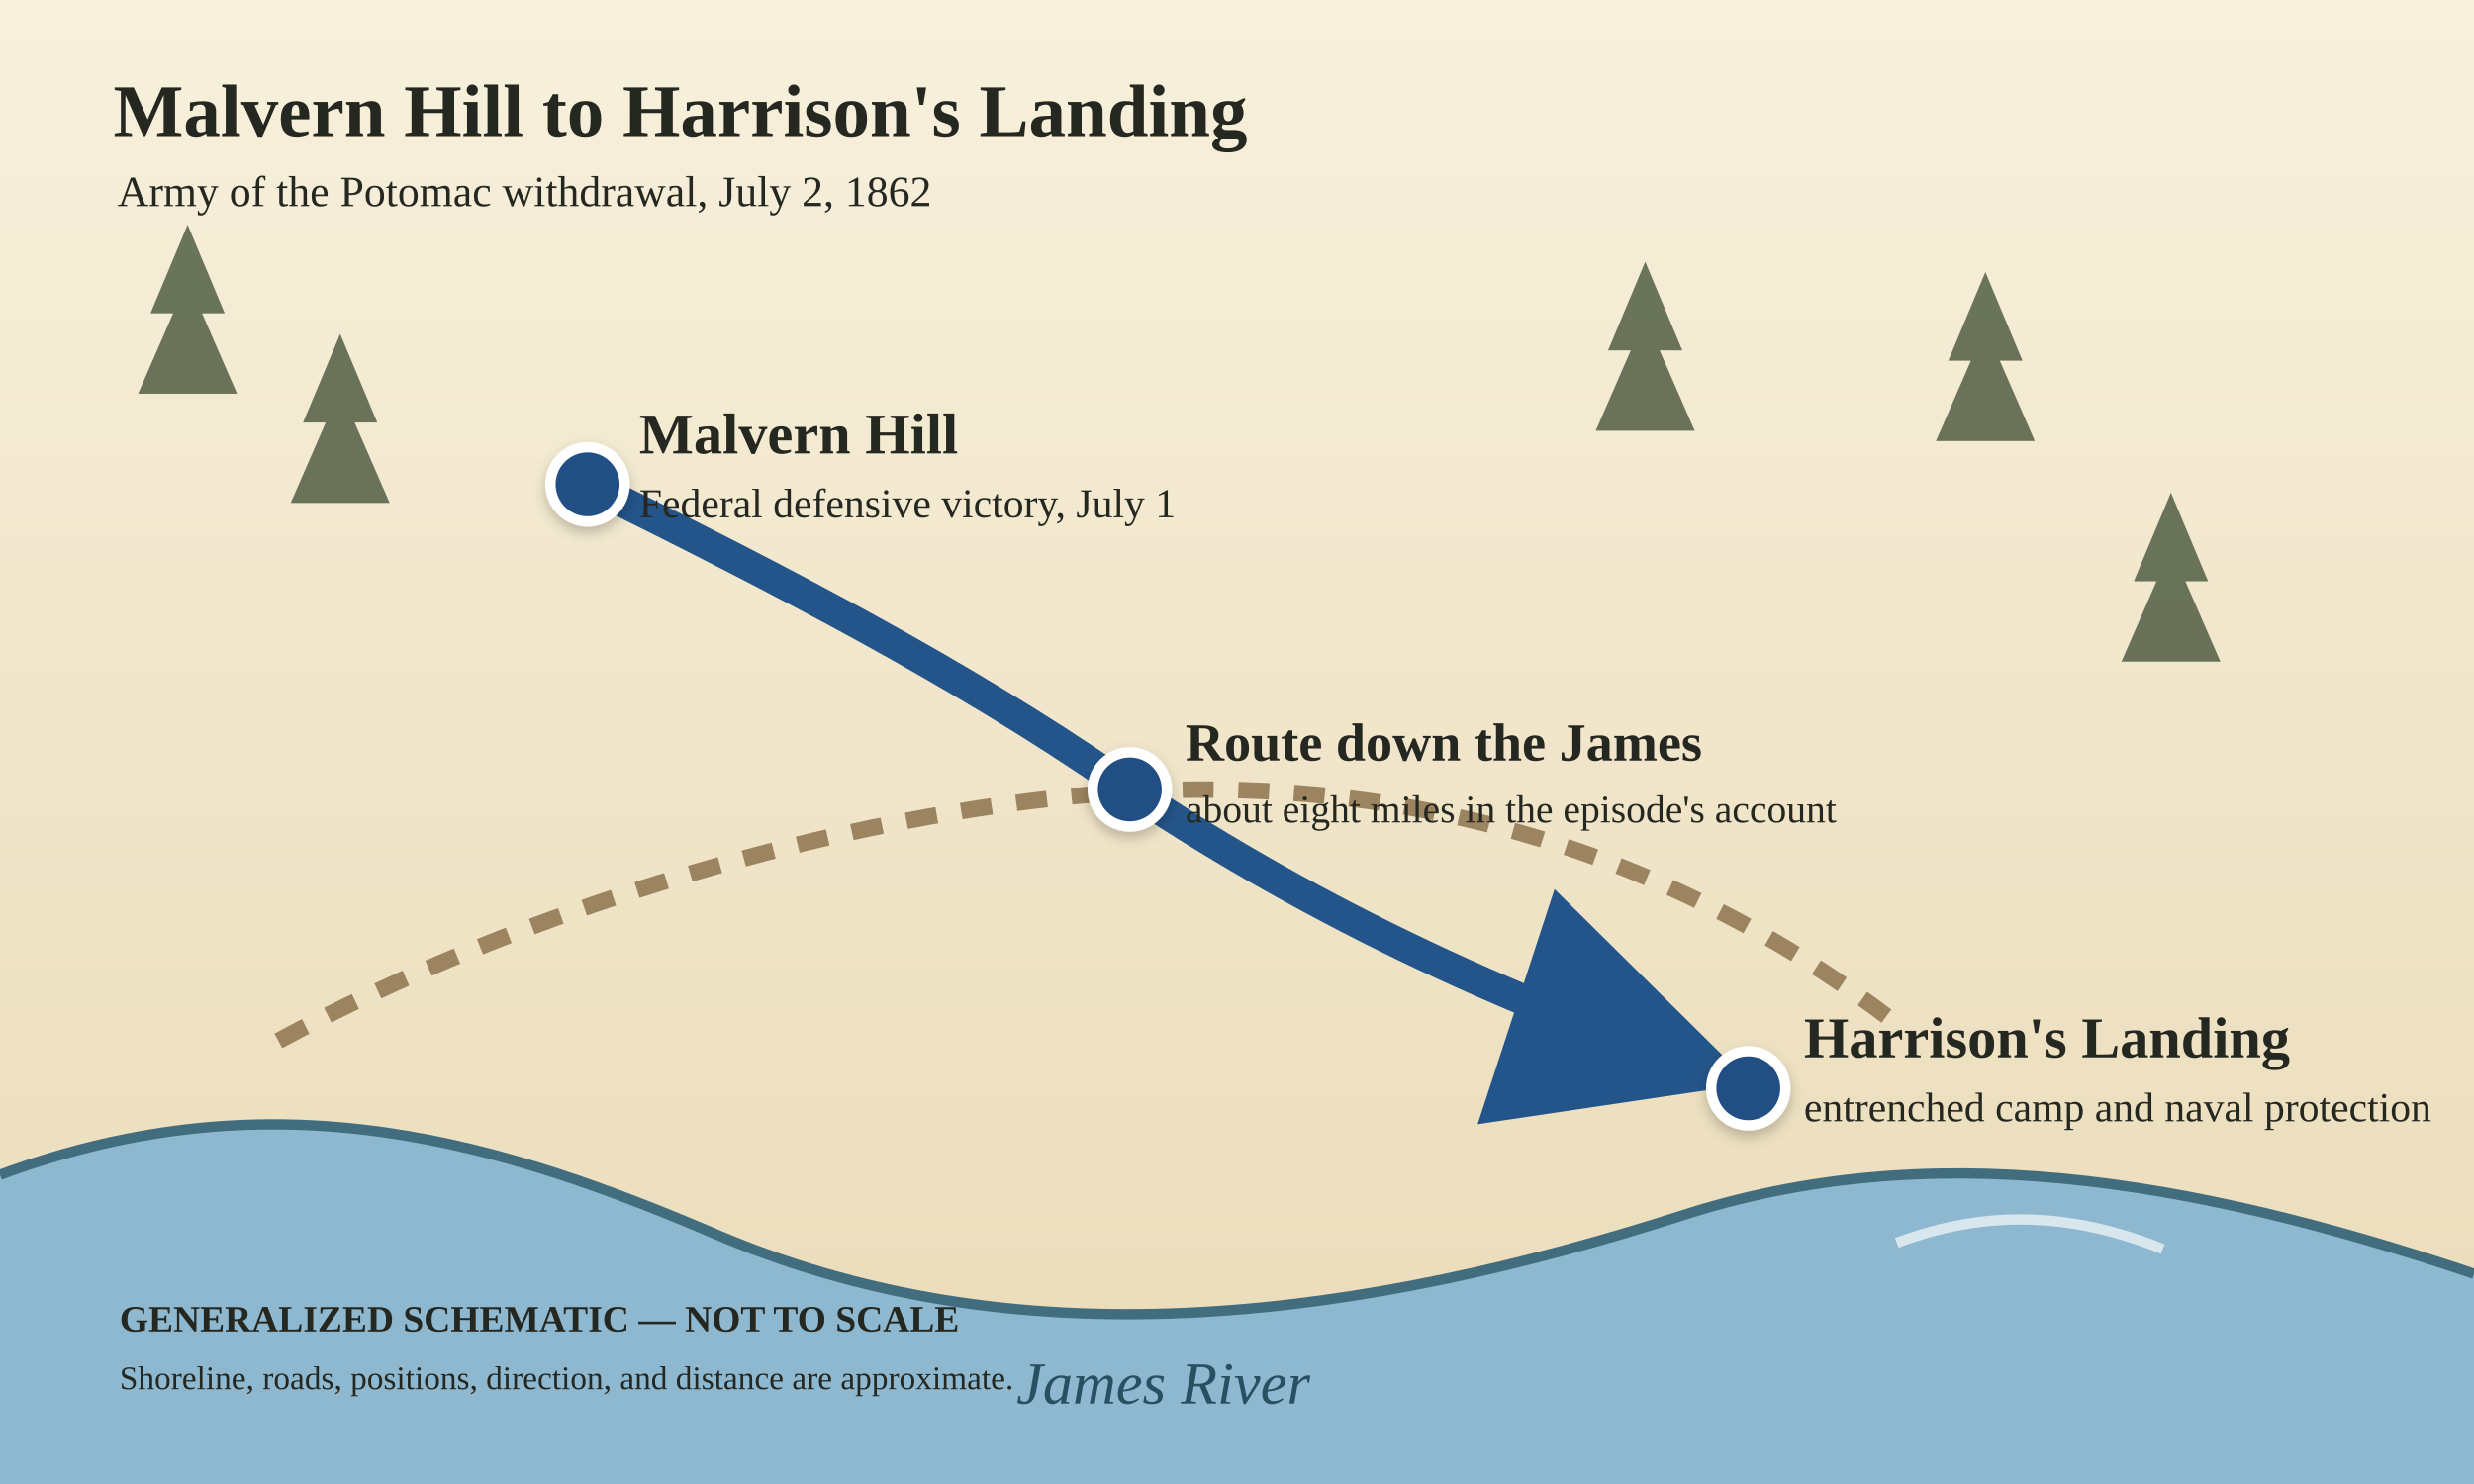
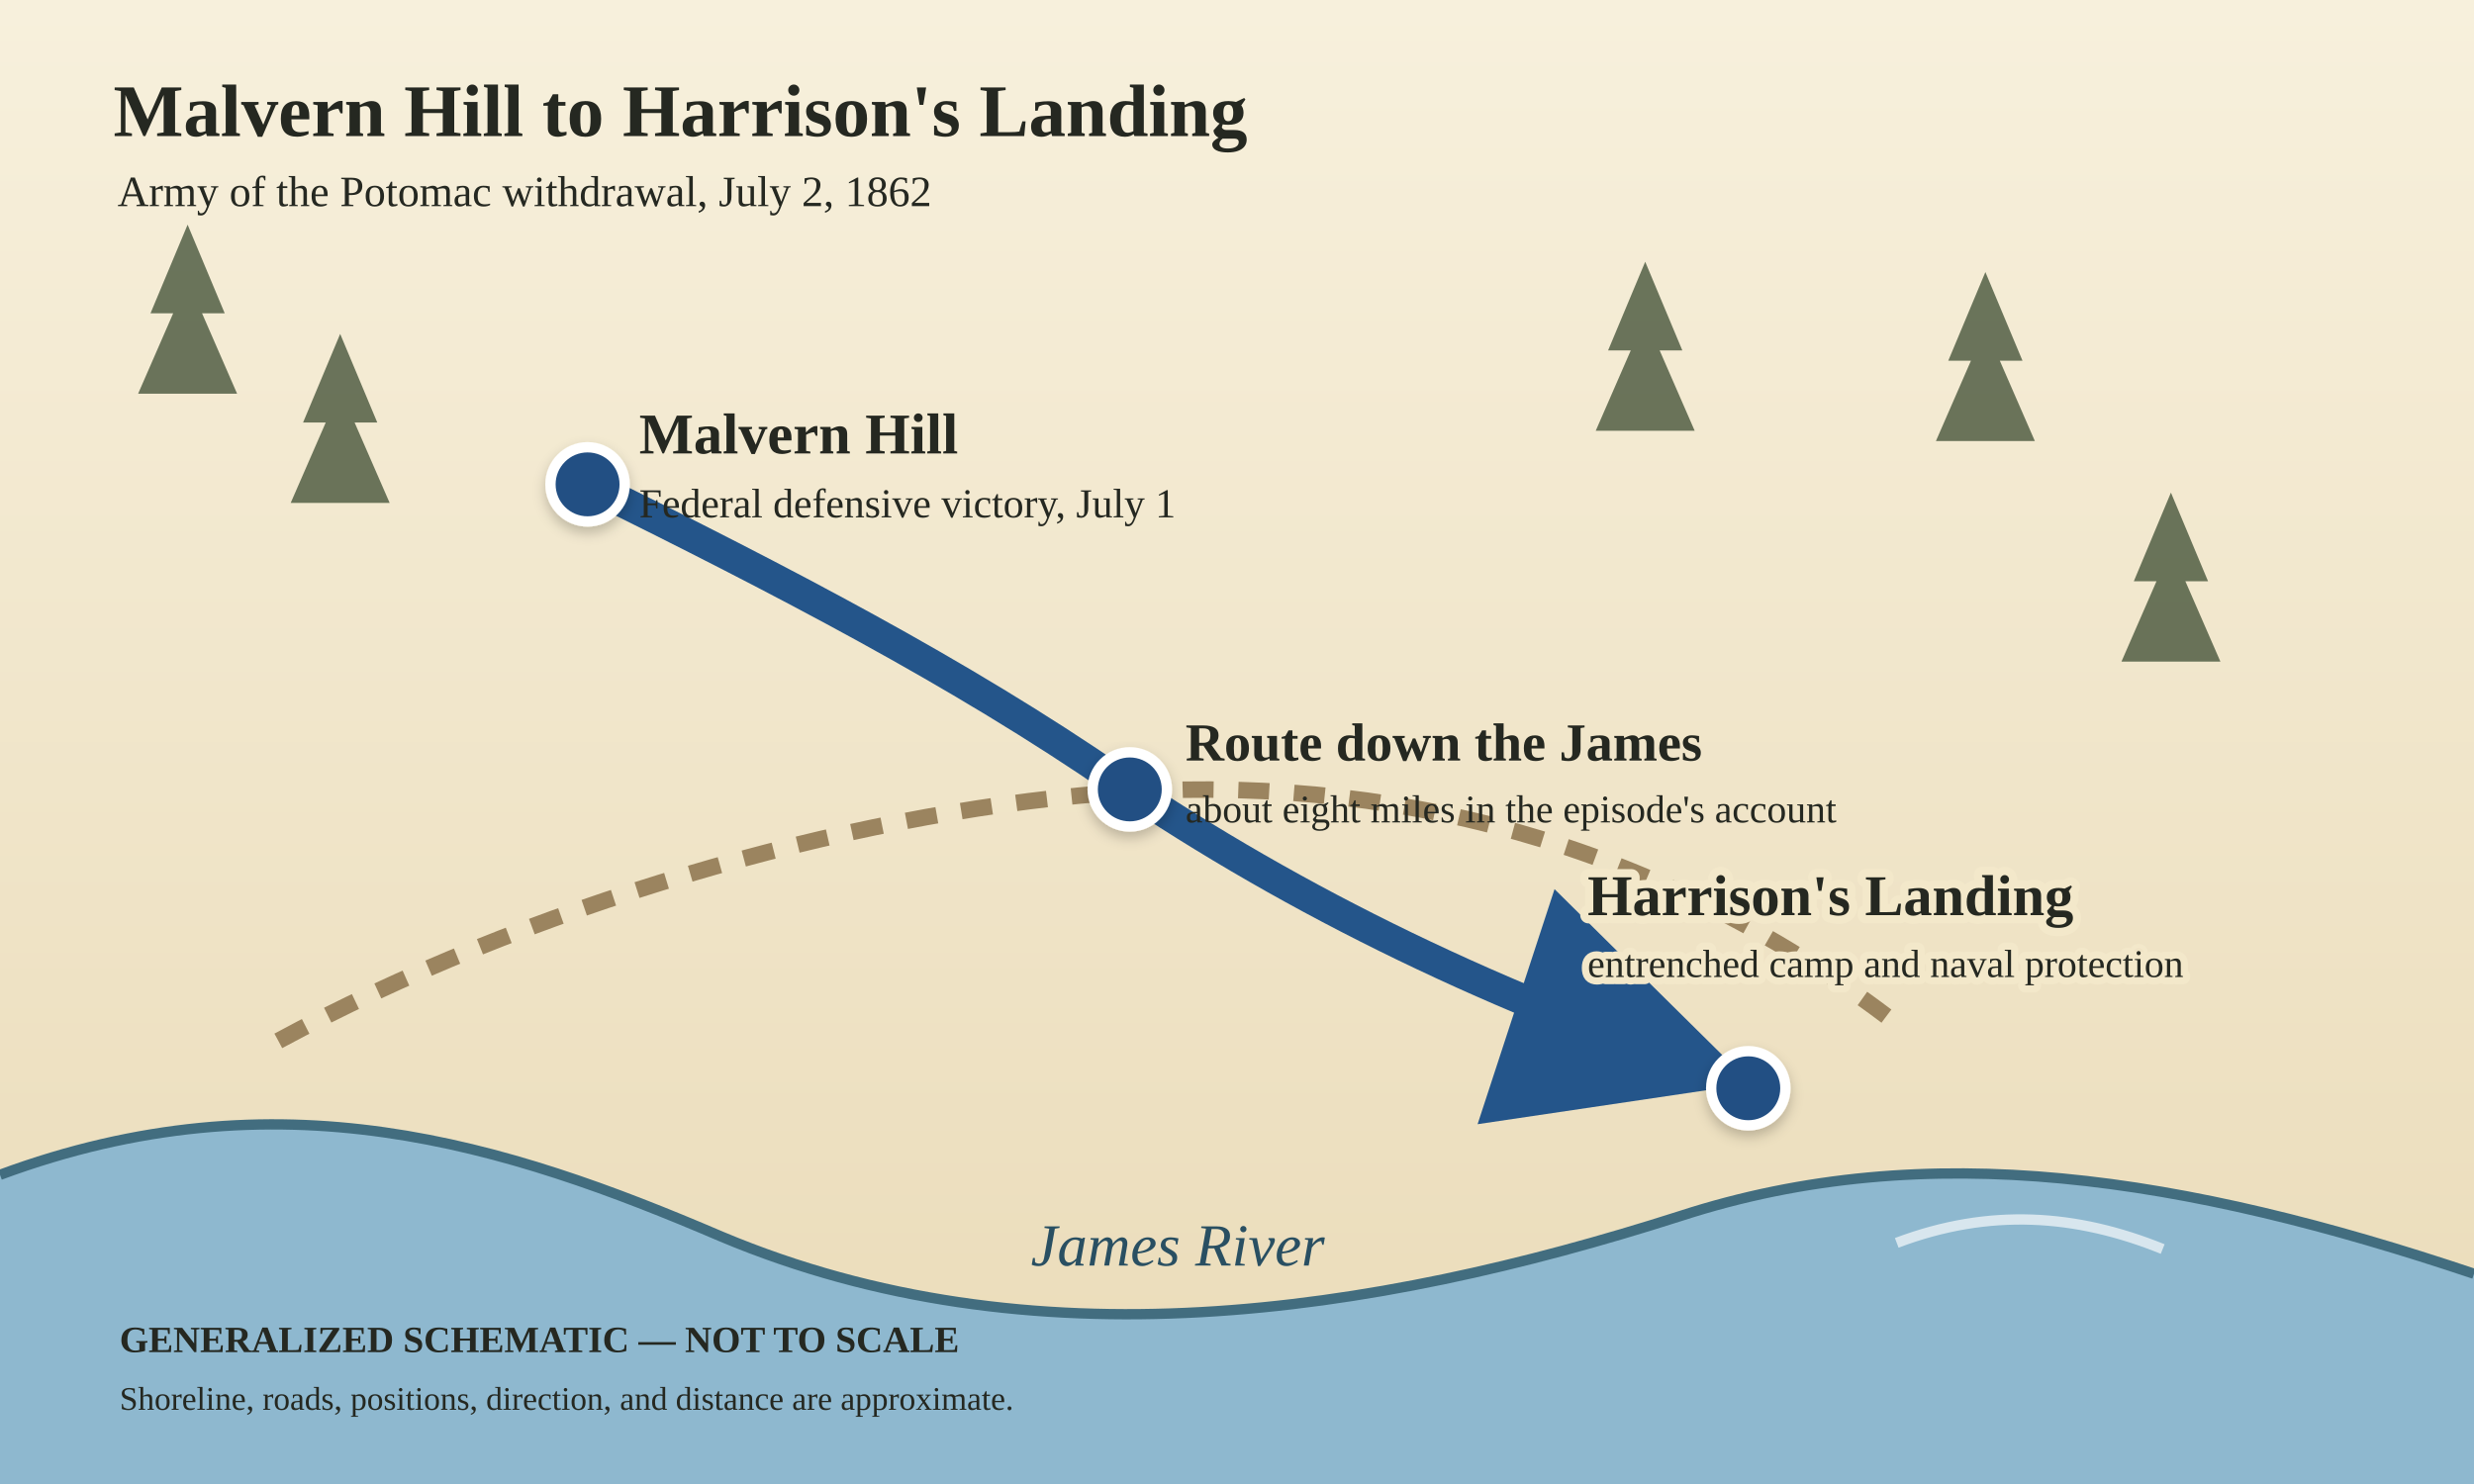
<svg xmlns="http://www.w3.org/2000/svg" width="1200" height="720" viewBox="0 0 1200 720" role="img" aria-labelledby="title desc">
  <defs>
    <linearGradient id="paper" x1="0" y1="0" x2="0" y2="1">
      <stop offset="0" stop-color="#f7f0dc" />
      <stop offset="1" stop-color="#eadbb8" />
    </linearGradient>
    <marker id="arrow" viewBox="0 0 10 10" refX="9" refY="5" markerWidth="8" markerHeight="8" orient="auto-start-reverse">
      <path d="M0 0 10 5 0 10z" fill="#24558a" />
    </marker>
    <filter id="shadow" x="-20%" y="-20%" width="140%" height="140%">
      <feDropShadow dx="0" dy="3" stdDeviation="3" flood-opacity=".22" />
    </filter>
  </defs>
  <rect width="1200" height="720" fill="url(#paper)" />
  <path d="M0 570 C135 520 245 555 350 600 C500 663 665 638 815 590 C935 551 1060 571 1200 618 L1200 720 L0 720Z" fill="#8eb8cf" />
  <path d="M0 570 C135 520 245 555 350 600 C500 663 665 638 815 590 C935 551 1060 571 1200 618" fill="none" stroke="#426d7f" stroke-width="5" />
  <path d="M135 505 C255 440 410 395 535 385 C675 374 805 410 915 493" fill="none" stroke="#9b845f" stroke-width="8" stroke-dasharray="15 12" />
  <path d="M285 235 C380 282 465 326 542 379 C629 438 728 486 838 522" fill="none" stroke="#24558a" stroke-width="15" stroke-linecap="round" marker-end="url(#arrow)" />
  <g fill="#34452b" opacity=".72">
    <path d="M73 152l18-43 18 43h-11l17 39H67l17-39z" />
    <path d="M147 205l18-43 18 43h-11l17 39h-48l17-39z" />
    <path d="M945 175l18-43 18 43h-11l17 39h-48l17-39z" />
    <path d="M1035 282l18-43 18 43h-11l17 39h-48l17-39z" />
    <path d="M780 170l18-43 18 43h-11l17 39h-48l17-39z" />
  </g>
  <g filter="url(#shadow)">
    <circle cx="285" cy="235" r="18" fill="#234f83" stroke="#fff" stroke-width="5" />
    <circle cx="548" cy="383" r="18" fill="#234f83" stroke="#fff" stroke-width="5" />
    <circle cx="848" cy="528" r="18" fill="#234f83" stroke="#fff" stroke-width="5" />
  </g>
  <g font-family="Georgia, 'Times New Roman', serif" fill="#252821">
    <text x="55" y="66" font-size="36" font-weight="700">Malvern Hill to Harrison's Landing</text>
    <text x="57" y="100" font-size="21">Army of the Potomac withdrawal, July 2, 1862</text>
    <text x="310" y="220" font-size="28" font-weight="700">Malvern Hill</text>
    <text x="310" y="251" font-size="20">Federal defensive victory, July 1</text>
    <text x="575" y="369" font-size="26" font-weight="700">Route down the James</text>
    <text x="575" y="399" font-size="19">about eight miles in the episode's account</text>
-     <text x="875" y="513" font-size="28" font-weight="700">Harrison's Landing</text>
-     <text x="875" y="544" font-size="20">entrenched camp and naval protection</text>
-     <text x="493" y="681" font-size="29" font-style="italic" fill="#294f62">James River</text>
-     <text x="58" y="646" font-size="18" font-weight="700">GENERALIZED SCHEMATIC — NOT TO SCALE</text>
-     <text x="58" y="674" font-size="16">Shoreline, roads, positions, direction, and distance are approximate.</text>
+     <text x="770" y="444" font-size="28" font-weight="700" style="paint-order:stroke;stroke:#f3e8ca;stroke-width:8;stroke-linejoin:round">Harrison's Landing</text>
+     <text x="770" y="474" font-size="19" style="paint-order:stroke;stroke:#f3e8ca;stroke-width:7;stroke-linejoin:round">entrenched camp and naval protection</text>
+     <text x="500" y="614" font-size="29" font-style="italic" fill="#294f62">James River</text>
+     <text x="58" y="656" font-size="18" font-weight="700">GENERALIZED SCHEMATIC — NOT TO SCALE</text>
+     <text x="58" y="684" font-size="16">Shoreline, roads, positions, direction, and distance are approximate.</text>
  </g>
  <path d="M920 603c45-17 87-14 129 3" fill="none" stroke="#fff" stroke-width="5" opacity=".65" />
</svg>
